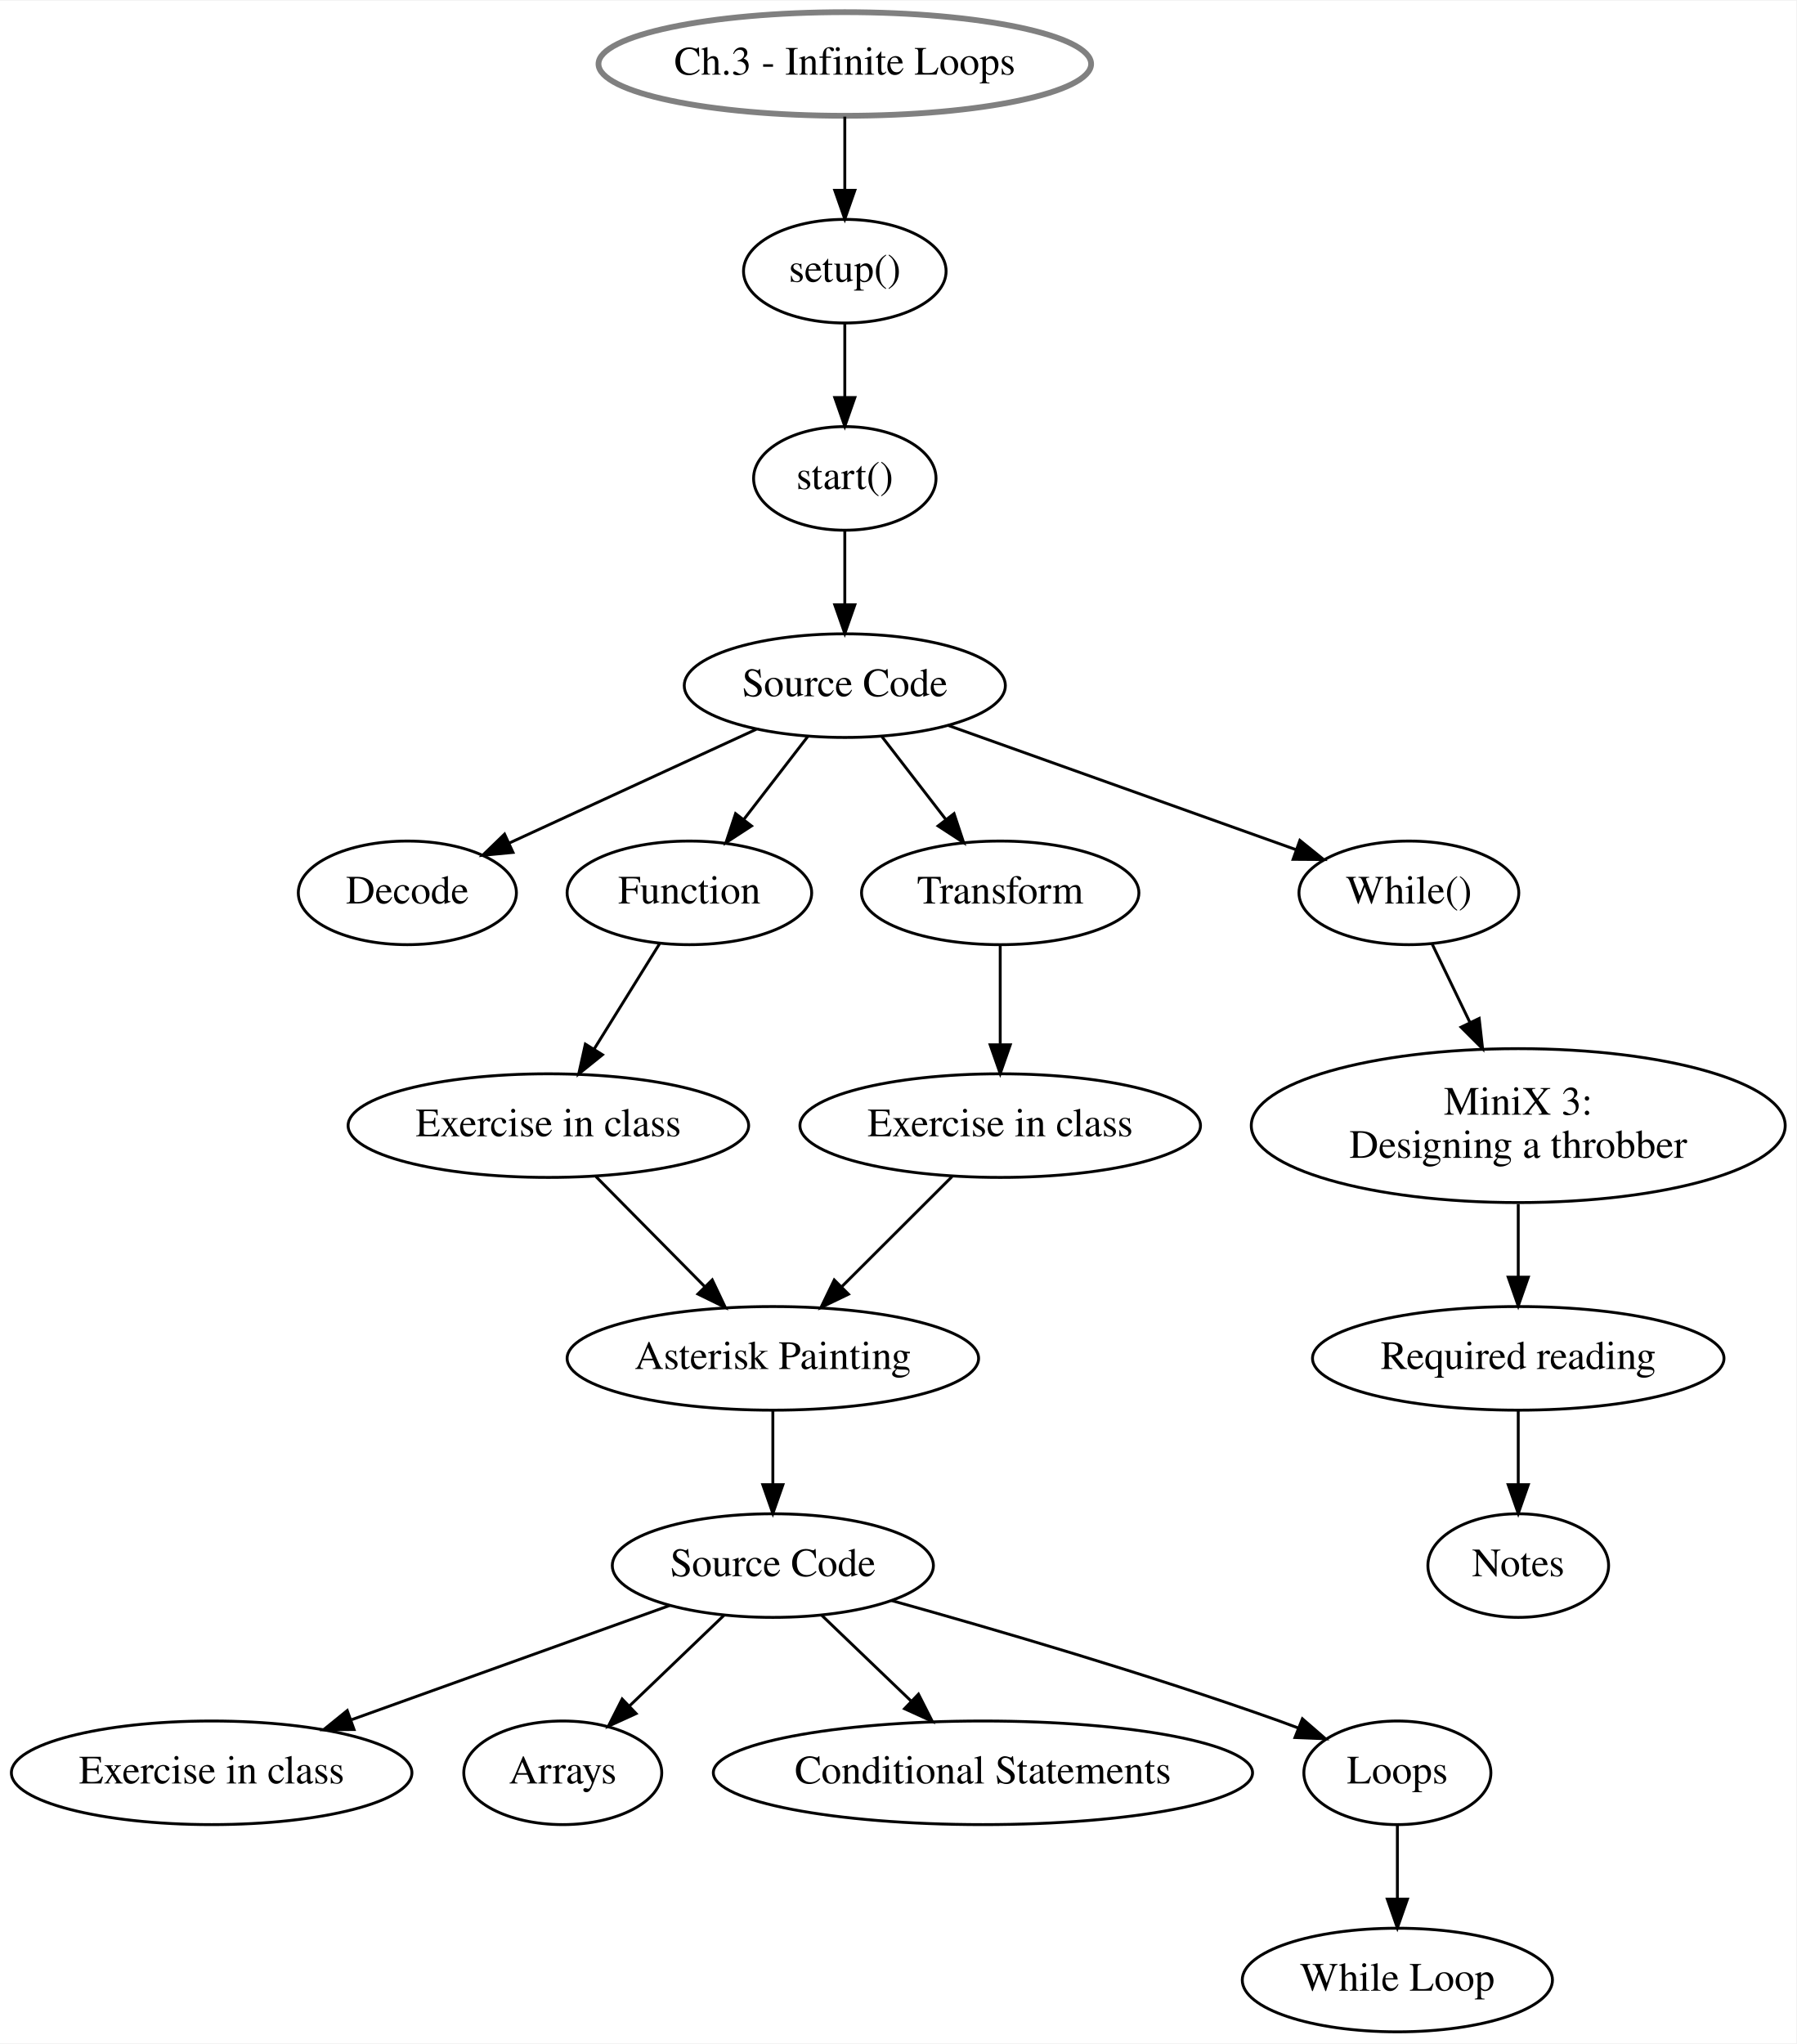
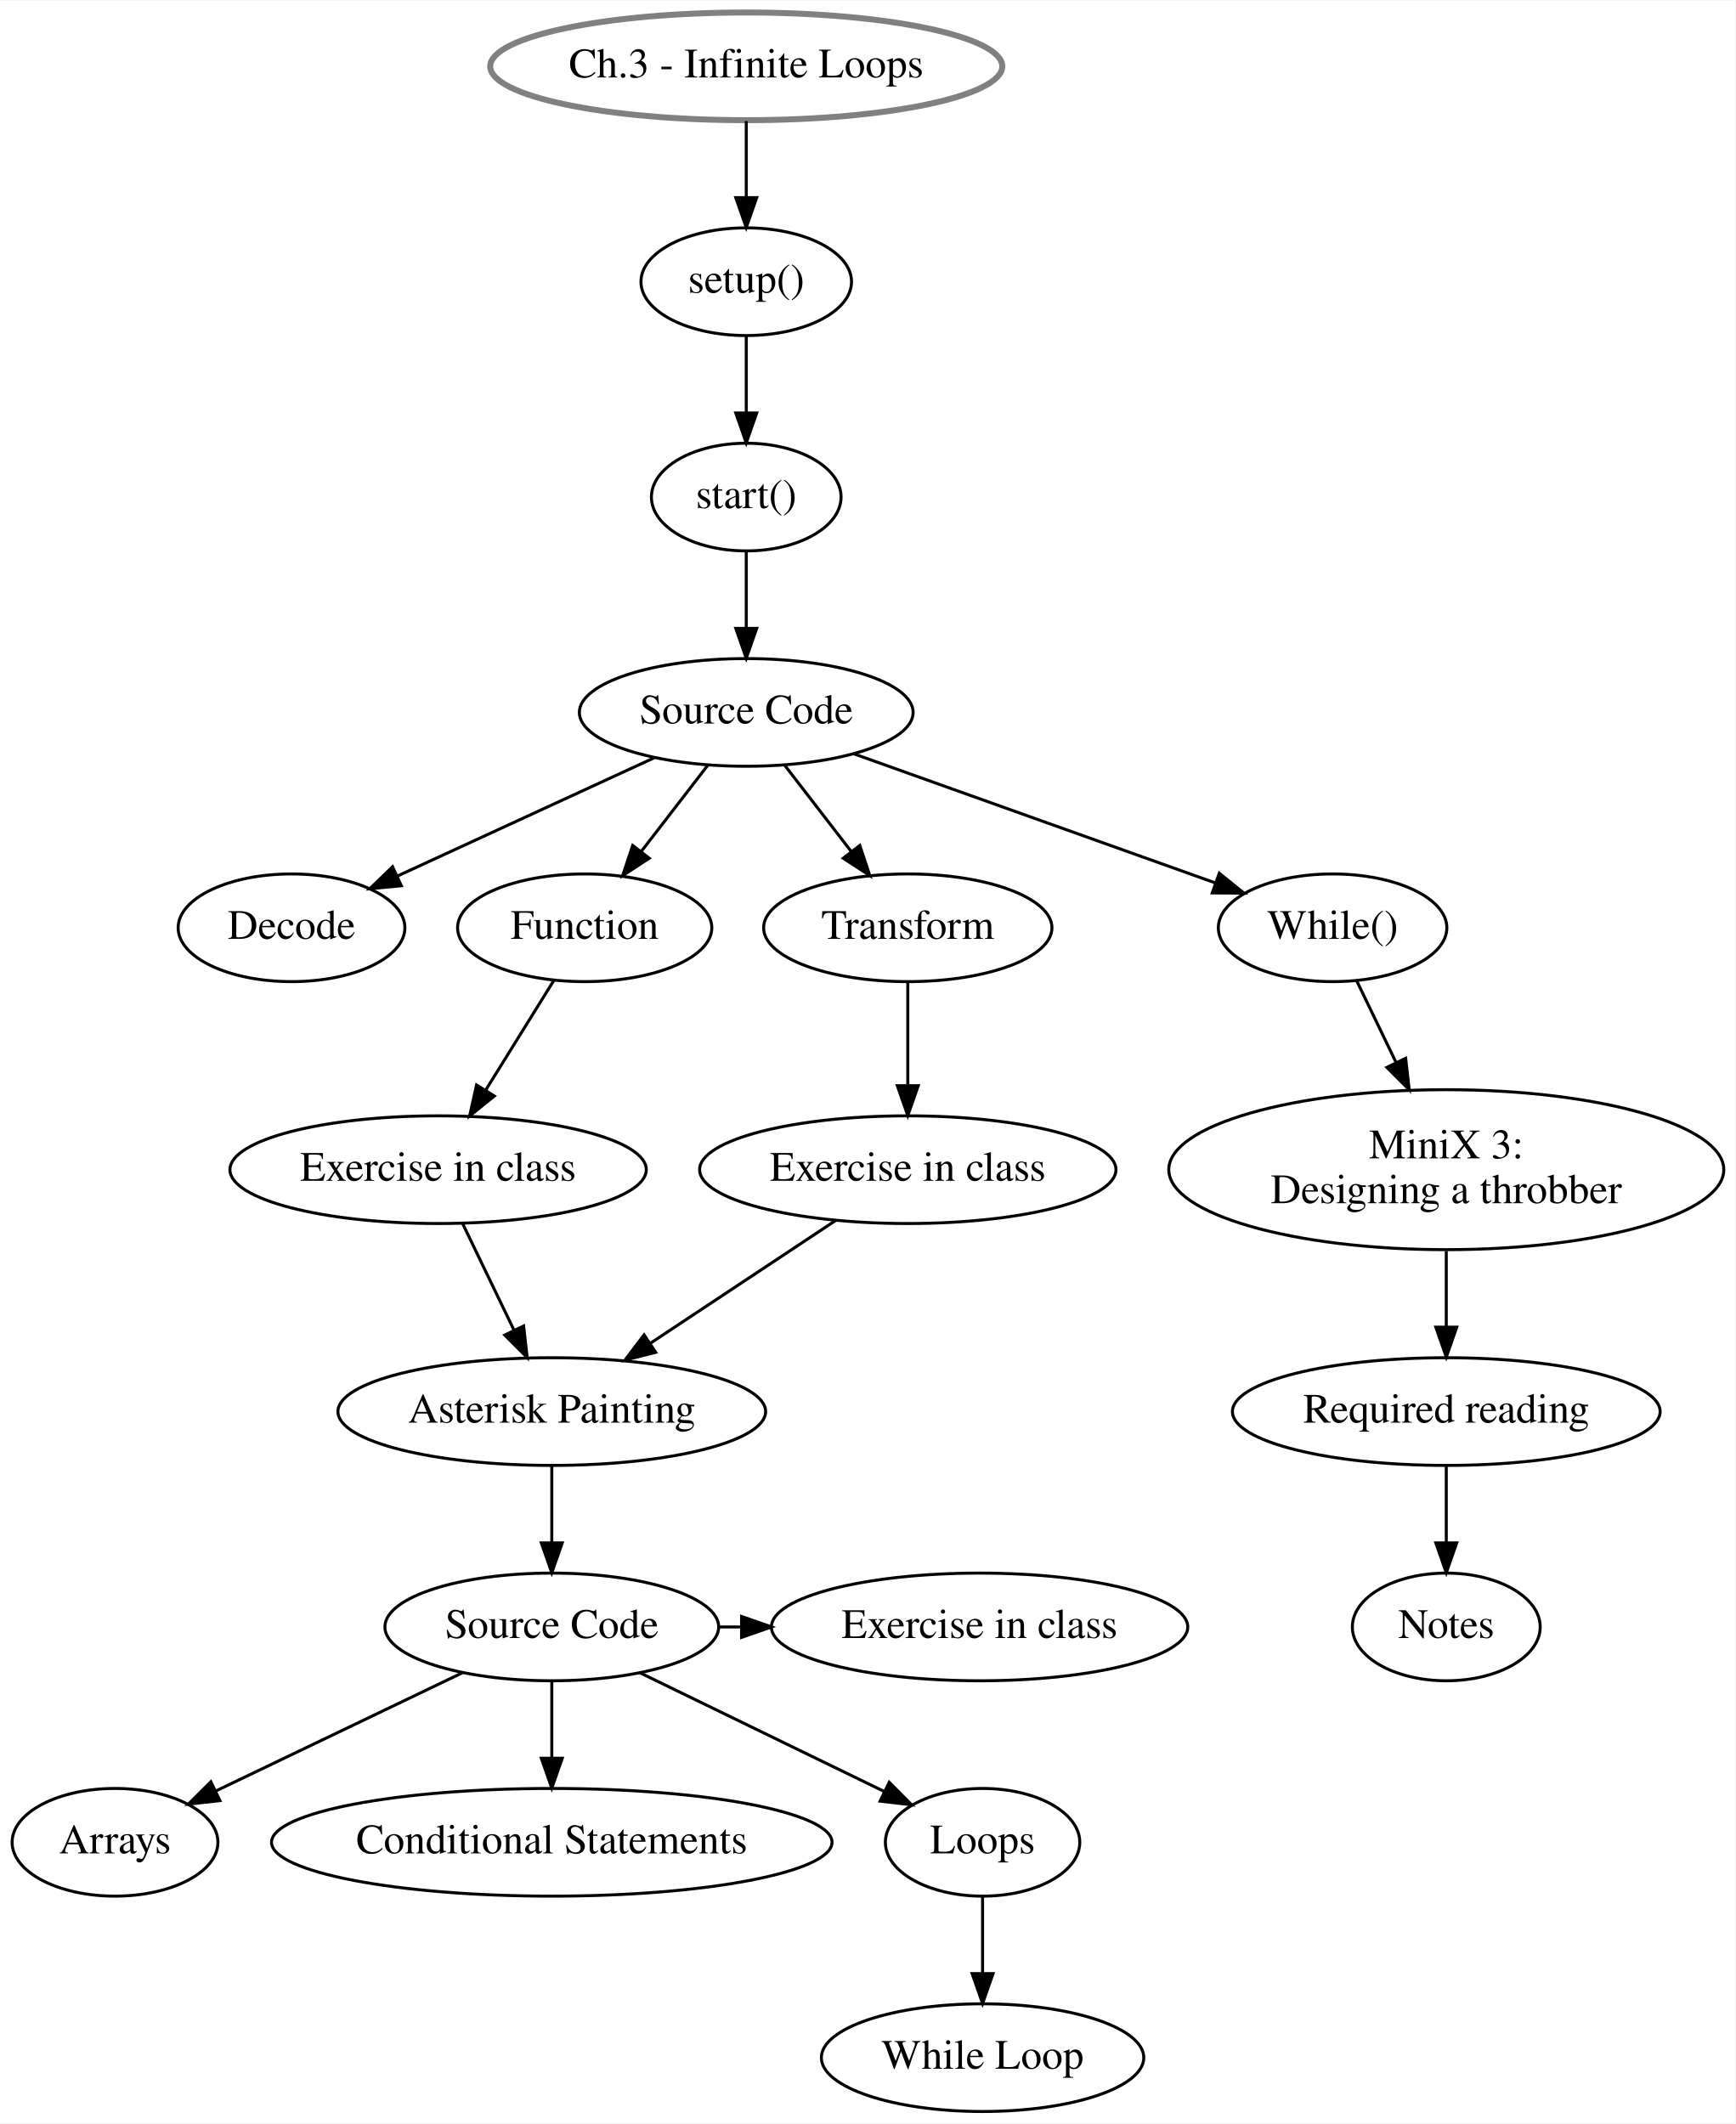
- <svg xmlns="http://www.w3.org/2000/svg" width="624pt" height="710pt" viewBox="0.00 0.00 624.17 709.74">
+ <svg xmlns="http://www.w3.org/2000/svg" width="580pt" height="710pt" viewBox="0.00 0.00 580.08 709.74">
  <g id="graph0" class="graph" transform="scale(1 1) rotate(0) translate(4 705.74)">
-     <polygon fill="white" stroke="none" points="-4,4 -4,-705.74 620.175,-705.74 620.175,4 -4,4" />
+     <polygon fill="white" stroke="none" points="-4,4 -4,-705.74 576.078,-705.74 576.078,4 -4,4" />
    <g id="node1" class="node">
-       <ellipse fill="none" stroke="grey" stroke-width="2" cx="289.544" cy="-683.74" rx="85.585" ry="18" />
-       <text text-anchor="middle" x="289.544" y="-680.04" font-family="Times,serif" font-size="14.00">Ch.3 - Infinite Loops</text>
+       <ellipse fill="none" stroke="grey" stroke-width="2" cx="245.447" cy="-683.74" rx="85.585" ry="18" />
+       <text text-anchor="middle" x="245.447" y="-680.04" font-family="Times,serif" font-size="14.00">Ch.3 - Infinite Loops</text>
    </g>
    <g id="node2" class="node">
-       <ellipse fill="none" stroke="black" cx="289.544" cy="-611.74" rx="35.194" ry="18" />
-       <text text-anchor="middle" x="289.544" y="-608.04" font-family="Times,serif" font-size="14.00">setup()</text>
+       <ellipse fill="none" stroke="black" cx="245.447" cy="-611.74" rx="35.194" ry="18" />
+       <text text-anchor="middle" x="245.447" y="-608.04" font-family="Times,serif" font-size="14.00">setup()</text>
    </g>
    <g id="edge1" class="edge">
-       <path fill="none" stroke="black" d="M289.544,-665.437C289.544,-657.723 289.544,-648.453 289.544,-639.853" />
-       <polygon fill="black" stroke="black" points="293.044,-639.844 289.544,-629.844 286.044,-639.844 293.044,-639.844" />
+       <path fill="none" stroke="black" d="M245.447,-665.437C245.447,-657.723 245.447,-648.453 245.447,-639.853" />
+       <polygon fill="black" stroke="black" points="248.947,-639.844 245.447,-629.844 241.947,-639.844 248.947,-639.844" />
    </g>
    <g id="node3" class="node">
-       <ellipse fill="none" stroke="black" cx="289.544" cy="-539.74" rx="31.695" ry="18" />
-       <text text-anchor="middle" x="289.544" y="-536.04" font-family="Times,serif" font-size="14.00">start()</text>
+       <ellipse fill="none" stroke="black" cx="245.447" cy="-539.74" rx="31.695" ry="18" />
+       <text text-anchor="middle" x="245.447" y="-536.04" font-family="Times,serif" font-size="14.00">start()</text>
    </g>
    <g id="edge2" class="edge">
-       <path fill="none" stroke="black" d="M289.544,-593.437C289.544,-585.723 289.544,-576.453 289.544,-567.853" />
-       <polygon fill="black" stroke="black" points="293.044,-567.844 289.544,-557.844 286.044,-567.844 293.044,-567.844" />
+       <path fill="none" stroke="black" d="M245.447,-593.437C245.447,-585.723 245.447,-576.453 245.447,-567.853" />
+       <polygon fill="black" stroke="black" points="248.947,-567.844 245.447,-557.844 241.947,-567.844 248.947,-567.844" />
    </g>
    <g id="node5" class="node">
-       <ellipse fill="none" stroke="black" cx="289.544" cy="-467.74" rx="55.79" ry="18" />
-       <text text-anchor="middle" x="289.544" y="-464.04" font-family="Times,serif" font-size="14.00">Source Code</text>
+       <ellipse fill="none" stroke="black" cx="245.447" cy="-467.74" rx="55.79" ry="18" />
+       <text text-anchor="middle" x="245.447" y="-464.04" font-family="Times,serif" font-size="14.00">Source Code</text>
    </g>
    <g id="edge3" class="edge">
-       <path fill="none" stroke="black" d="M289.544,-521.437C289.544,-513.723 289.544,-504.453 289.544,-495.853" />
-       <polygon fill="black" stroke="black" points="293.044,-495.844 289.544,-485.844 286.044,-495.844 293.044,-495.844" />
+       <path fill="none" stroke="black" d="M245.447,-521.437C245.447,-513.723 245.447,-504.453 245.447,-495.853" />
+       <polygon fill="black" stroke="black" points="248.947,-495.844 245.447,-485.844 241.947,-495.844 248.947,-495.844" />
    </g>
    <g id="node4" class="node">
-       <ellipse fill="none" stroke="black" cx="137.544" cy="-395.74" rx="37.894" ry="18" />
-       <text text-anchor="middle" x="137.544" y="-392.04" font-family="Times,serif" font-size="14.00">Decode</text>
+       <ellipse fill="none" stroke="black" cx="93.447" cy="-395.74" rx="37.894" ry="18" />
+       <text text-anchor="middle" x="93.447" y="-392.04" font-family="Times,serif" font-size="14.00">Decode</text>
    </g>
    <g id="edge4" class="edge">
-       <path fill="none" stroke="black" d="M258.784,-452.575C233.907,-441.118 198.861,-424.978 172.842,-412.996" />
-       <polygon fill="black" stroke="black" points="174.248,-409.79 163.701,-408.786 171.32,-416.148 174.248,-409.79" />
+       <path fill="none" stroke="black" d="M214.687,-452.575C189.81,-441.118 154.764,-424.978 128.745,-412.996" />
+       <polygon fill="black" stroke="black" points="130.151,-409.79 119.604,-408.786 127.223,-416.148 130.151,-409.79" />
    </g>
    <g id="node6" class="node">
-       <ellipse fill="none" stroke="black" cx="235.544" cy="-395.74" rx="42.494" ry="18" />
-       <text text-anchor="middle" x="235.544" y="-392.04" font-family="Times,serif" font-size="14.00">Function</text>
+       <ellipse fill="none" stroke="black" cx="191.447" cy="-395.74" rx="42.494" ry="18" />
+       <text text-anchor="middle" x="191.447" y="-392.04" font-family="Times,serif" font-size="14.00">Function</text>
    </g>
    <g id="edge5" class="edge">
-       <path fill="none" stroke="black" d="M276.747,-450.151C270.089,-441.521 261.82,-430.802 254.442,-421.237" />
-       <polygon fill="black" stroke="black" points="257.129,-418.99 248.249,-413.21 251.586,-423.266 257.129,-418.99" />
+       <path fill="none" stroke="black" d="M232.65,-450.151C225.992,-441.521 217.723,-430.802 210.345,-421.237" />
+       <polygon fill="black" stroke="black" points="213.032,-418.99 204.152,-413.21 207.489,-423.266 213.032,-418.99" />
    </g>
    <g id="node8" class="node">
-       <ellipse fill="none" stroke="black" cx="343.544" cy="-395.74" rx="48.192" ry="18" />
-       <text text-anchor="middle" x="343.544" y="-392.04" font-family="Times,serif" font-size="14.00">Transform</text>
+       <ellipse fill="none" stroke="black" cx="299.447" cy="-395.74" rx="48.192" ry="18" />
+       <text text-anchor="middle" x="299.447" y="-392.04" font-family="Times,serif" font-size="14.00">Transform</text>
    </g>
    <g id="edge7" class="edge">
-       <path fill="none" stroke="black" d="M302.341,-450.151C308.999,-441.521 317.267,-430.802 324.646,-421.237" />
-       <polygon fill="black" stroke="black" points="327.502,-423.266 330.838,-413.21 321.959,-418.99 327.502,-423.266" />
+       <path fill="none" stroke="black" d="M258.244,-450.151C264.902,-441.521 273.17,-430.802 280.549,-421.237" />
+       <polygon fill="black" stroke="black" points="283.405,-423.266 286.742,-413.21 277.862,-418.99 283.405,-423.266" />
    </g>
    <g id="node17" class="node">
-       <ellipse fill="none" stroke="black" cx="485.544" cy="-395.74" rx="38.194" ry="18" />
-       <text text-anchor="middle" x="485.544" y="-392.04" font-family="Times,serif" font-size="14.00">While()</text>
+       <ellipse fill="none" stroke="black" cx="441.447" cy="-395.74" rx="38.194" ry="18" />
+       <text text-anchor="middle" x="441.447" y="-392.04" font-family="Times,serif" font-size="14.00">While()</text>
    </g>
    <g id="edge17" class="edge">
-       <path fill="none" stroke="black" d="M325.493,-453.901C359.738,-441.671 411.155,-423.307 446.416,-410.714" />
-       <polygon fill="black" stroke="black" points="447.665,-413.985 455.905,-407.325 445.311,-407.393 447.665,-413.985" />
+       <path fill="none" stroke="black" d="M281.396,-453.901C315.641,-441.671 367.059,-423.307 402.319,-410.714" />
+       <polygon fill="black" stroke="black" points="403.568,-413.985 411.808,-407.325 401.214,-407.393 403.568,-413.985" />
    </g>
    <g id="node7" class="node">
-       <ellipse fill="none" stroke="black" cx="186.544" cy="-314.87" rx="69.588" ry="18" />
-       <text text-anchor="middle" x="186.544" y="-311.17" font-family="Times,serif" font-size="14.00">Exercise in class</text>
+       <ellipse fill="none" stroke="black" cx="142.447" cy="-314.87" rx="69.588" ry="18" />
+       <text text-anchor="middle" x="142.447" y="-311.17" font-family="Times,serif" font-size="14.00">Exercise in class</text>
    </g>
    <g id="edge6" class="edge">
-       <path fill="none" stroke="black" d="M225.152,-378.014C218.571,-367.42 209.928,-353.51 202.489,-341.536" />
-       <polygon fill="black" stroke="black" points="205.34,-339.491 197.089,-332.844 199.394,-343.185 205.34,-339.491" />
+       <path fill="none" stroke="black" d="M181.055,-378.014C174.474,-367.42 165.831,-353.51 158.393,-341.536" />
+       <polygon fill="black" stroke="black" points="161.243,-339.491 152.993,-332.844 155.297,-343.185 161.243,-339.491" />
    </g>
    <g id="node10" class="node">
-       <ellipse fill="none" stroke="black" cx="264.544" cy="-234" rx="71.487" ry="18" />
-       <text text-anchor="middle" x="264.544" y="-230.3" font-family="Times,serif" font-size="14.00">Asterisk Painting</text>
+       <ellipse fill="none" stroke="black" cx="180.447" cy="-234" rx="71.487" ry="18" />
+       <text text-anchor="middle" x="180.447" y="-230.3" font-family="Times,serif" font-size="14.00">Asterisk Painting</text>
    </g>
    <g id="edge9" class="edge">
-       <path fill="none" stroke="black" d="M203.086,-297.144C214.047,-286.06 228.6,-271.345 240.792,-259.016" />
-       <polygon fill="black" stroke="black" points="243.483,-261.274 248.026,-251.702 238.506,-256.351 243.483,-261.274" />
+       <path fill="none" stroke="black" d="M150.692,-296.756C155.672,-286.421 162.121,-273.036 167.742,-261.37" />
+       <polygon fill="black" stroke="black" points="171.03,-262.608 172.218,-252.08 164.724,-259.57 171.03,-262.608" />
    </g>
    <g id="node9" class="node">
-       <ellipse fill="none" stroke="black" cx="343.544" cy="-314.87" rx="69.588" ry="18" />
-       <text text-anchor="middle" x="343.544" y="-311.17" font-family="Times,serif" font-size="14.00">Exercise in class</text>
+       <ellipse fill="none" stroke="black" cx="299.447" cy="-314.87" rx="69.588" ry="18" />
+       <text text-anchor="middle" x="299.447" y="-311.17" font-family="Times,serif" font-size="14.00">Exercise in class</text>
    </g>
    <g id="edge8" class="edge">
-       <path fill="none" stroke="black" d="M343.544,-377.626C343.544,-367.601 343.544,-354.706 343.544,-343.295" />
-       <polygon fill="black" stroke="black" points="347.044,-342.95 343.544,-332.95 340.044,-342.95 347.044,-342.95" />
+       <path fill="none" stroke="black" d="M299.447,-377.626C299.447,-367.601 299.447,-354.706 299.447,-343.295" />
+       <polygon fill="black" stroke="black" points="302.947,-342.95 299.447,-332.95 295.947,-342.95 302.947,-342.95" />
    </g>
    <g id="edge10" class="edge">
-       <path fill="none" stroke="black" d="M326.79,-297.144C315.688,-286.06 300.949,-271.345 288.6,-259.016" />
-       <polygon fill="black" stroke="black" points="290.823,-256.291 281.274,-251.702 285.878,-261.244 290.823,-256.291" />
+       <path fill="none" stroke="black" d="M275.366,-297.91C257.499,-286.068 232.934,-269.787 213.271,-256.755" />
+       <polygon fill="black" stroke="black" points="215.17,-253.815 204.901,-251.207 211.303,-259.649 215.17,-253.815" />
    </g>
    <g id="node11" class="node">
-       <ellipse fill="none" stroke="black" cx="264.544" cy="-162" rx="55.79" ry="18" />
-       <text text-anchor="middle" x="264.544" y="-158.3" font-family="Times,serif" font-size="14.00">Source Code</text>
+       <ellipse fill="none" stroke="black" cx="180.447" cy="-162" rx="55.79" ry="18" />
+       <text text-anchor="middle" x="180.447" y="-158.3" font-family="Times,serif" font-size="14.00">Source Code</text>
    </g>
    <g id="edge11" class="edge">
-       <path fill="none" stroke="black" d="M264.544,-215.697C264.544,-207.983 264.544,-198.712 264.544,-190.112" />
-       <polygon fill="black" stroke="black" points="268.044,-190.104 264.544,-180.104 261.044,-190.104 268.044,-190.104" />
+       <path fill="none" stroke="black" d="M180.447,-215.697C180.447,-207.983 180.447,-198.712 180.447,-190.112" />
+       <polygon fill="black" stroke="black" points="183.947,-190.104 180.447,-180.104 176.947,-190.104 183.947,-190.104" />
    </g>
    <g id="node12" class="node">
-       <ellipse fill="none" stroke="black" cx="69.544" cy="-90" rx="69.588" ry="18" />
-       <text text-anchor="middle" x="69.544" y="-86.3" font-family="Times,serif" font-size="14.00">Exercise in class</text>
+       <ellipse fill="none" stroke="black" cx="323.447" cy="-162" rx="69.588" ry="18" />
+       <text text-anchor="middle" x="323.447" y="-158.3" font-family="Times,serif" font-size="14.00">Exercise in class</text>
    </g>
    <g id="edge12" class="edge">
-       <path fill="none" stroke="black" d="M228.778,-148.161C197.755,-137.025 152.568,-120.804 118.248,-108.484" />
-       <polygon fill="black" stroke="black" points="119.021,-105.042 108.427,-104.958 116.656,-111.631 119.021,-105.042" />
+       <path fill="none" stroke="black" d="M236.586,-162C239.019,-162 241.452,-162 243.886,-162" />
+       <polygon fill="black" stroke="black" points="243.89,-165.5 253.89,-162 243.89,-158.5 243.89,-165.5" />
    </g>
    <g id="node13" class="node">
-       <ellipse fill="none" stroke="black" cx="191.544" cy="-90" rx="34.394" ry="18" />
-       <text text-anchor="middle" x="191.544" y="-86.3" font-family="Times,serif" font-size="14.00">Arrays</text>
+       <ellipse fill="none" stroke="black" cx="34.447" cy="-90" rx="34.394" ry="18" />
+       <text text-anchor="middle" x="34.447" y="-86.3" font-family="Times,serif" font-size="14.00">Arrays</text>
    </g>
    <g id="edge13" class="edge">
-       <path fill="none" stroke="black" d="M247.613,-144.765C237.852,-135.405 225.44,-123.503 214.776,-113.278" />
-       <polygon fill="black" stroke="black" points="217.024,-110.584 207.384,-106.189 212.179,-115.636 217.024,-110.584" />
+       <path fill="none" stroke="black" d="M150.549,-146.666C126.581,-135.174 92.955,-119.052 68.056,-107.114" />
+       <polygon fill="black" stroke="black" points="69.51,-103.929 58.979,-102.762 66.483,-110.241 69.51,-103.929" />
    </g>
    <g id="node14" class="node">
-       <ellipse fill="none" stroke="black" cx="337.544" cy="-90" rx="93.683" ry="18" />
-       <text text-anchor="middle" x="337.544" y="-86.3" font-family="Times,serif" font-size="14.00">Conditional Statements</text>
+       <ellipse fill="none" stroke="black" cx="180.447" cy="-90" rx="93.683" ry="18" />
+       <text text-anchor="middle" x="180.447" y="-86.3" font-family="Times,serif" font-size="14.00">Conditional Statements</text>
    </g>
    <g id="edge14" class="edge">
-       <path fill="none" stroke="black" d="M281.475,-144.765C290.671,-135.946 302.221,-124.871 312.444,-115.068" />
-       <polygon fill="black" stroke="black" points="315.147,-117.326 319.942,-107.878 310.302,-112.273 315.147,-117.326" />
+       <path fill="none" stroke="black" d="M180.447,-143.697C180.447,-135.983 180.447,-126.712 180.447,-118.112" />
+       <polygon fill="black" stroke="black" points="183.947,-118.104 180.447,-108.104 176.947,-118.104 183.947,-118.104" />
    </g>
    <g id="node15" class="node">
-       <ellipse fill="none" stroke="black" cx="481.544" cy="-90" rx="32.494" ry="18" />
-       <text text-anchor="middle" x="481.544" y="-86.3" font-family="Times,serif" font-size="14.00">Loops</text>
+       <ellipse fill="none" stroke="black" cx="324.447" cy="-90" rx="32.494" ry="18" />
+       <text text-anchor="middle" x="324.447" y="-86.3" font-family="Times,serif" font-size="14.00">Loops</text>
    </g>
    <g id="edge15" class="edge">
-       <path fill="none" stroke="black" d="M305.82,-149.839C341.731,-139.828 395.011,-124.249 440.544,-108 442.667,-107.242 444.84,-106.436 447.023,-105.602" />
-       <polygon fill="black" stroke="black" points="448.537,-108.767 456.547,-101.832 445.961,-102.258 448.537,-108.767" />
+       <path fill="none" stroke="black" d="M209.935,-146.666C233.616,-135.154 266.856,-118.996 291.426,-107.052" />
+       <polygon fill="black" stroke="black" points="293.246,-110.059 300.71,-102.539 290.186,-103.763 293.246,-110.059" />
    </g>
    <g id="node16" class="node">
-       <ellipse fill="none" stroke="black" cx="481.544" cy="-18" rx="53.891" ry="18" />
-       <text text-anchor="middle" x="481.544" y="-14.3" font-family="Times,serif" font-size="14.00">While Loop</text>
+       <ellipse fill="none" stroke="black" cx="324.447" cy="-18" rx="53.891" ry="18" />
+       <text text-anchor="middle" x="324.447" y="-14.3" font-family="Times,serif" font-size="14.00">While Loop</text>
    </g>
    <g id="edge16" class="edge">
-       <path fill="none" stroke="black" d="M481.544,-71.697C481.544,-63.983 481.544,-54.712 481.544,-46.112" />
-       <polygon fill="black" stroke="black" points="485.044,-46.104 481.544,-36.104 478.044,-46.104 485.044,-46.104" />
+       <path fill="none" stroke="black" d="M324.447,-71.697C324.447,-63.983 324.447,-54.712 324.447,-46.112" />
+       <polygon fill="black" stroke="black" points="327.947,-46.104 324.447,-36.104 320.947,-46.104 327.947,-46.104" />
    </g>
    <g id="node18" class="node">
-       <ellipse fill="none" stroke="black" cx="523.544" cy="-314.87" rx="92.762" ry="26.741" />
-       <text text-anchor="middle" x="523.544" y="-318.67" font-family="Times,serif" font-size="14.00">MiniX 3: </text>
-       <text text-anchor="middle" x="523.544" y="-303.67" font-family="Times,serif" font-size="14.00">Designing a throbber</text>
+       <ellipse fill="none" stroke="black" cx="479.447" cy="-314.87" rx="92.762" ry="26.741" />
+       <text text-anchor="middle" x="479.447" y="-318.67" font-family="Times,serif" font-size="14.00">MiniX 3: </text>
+       <text text-anchor="middle" x="479.447" y="-303.67" font-family="Times,serif" font-size="14.00">Designing a throbber</text>
    </g>
    <g id="edge18" class="edge">
-       <path fill="none" stroke="black" d="M493.603,-378.014C497.426,-370.078 502.146,-360.281 506.699,-350.831" />
-       <polygon fill="black" stroke="black" points="509.97,-352.107 511.157,-341.579 503.663,-349.069 509.97,-352.107" />
+       <path fill="none" stroke="black" d="M449.506,-378.014C453.329,-370.078 458.049,-360.281 462.602,-350.831" />
+       <polygon fill="black" stroke="black" points="465.873,-352.107 467.06,-341.579 459.566,-349.069 465.873,-352.107" />
    </g>
    <g id="node19" class="node">
-       <ellipse fill="none" stroke="black" cx="523.544" cy="-234" rx="71.487" ry="18" />
-       <text text-anchor="middle" x="523.544" y="-230.3" font-family="Times,serif" font-size="14.00">Required reading</text>
+       <ellipse fill="none" stroke="black" cx="479.447" cy="-234" rx="71.487" ry="18" />
+       <text text-anchor="middle" x="479.447" y="-230.3" font-family="Times,serif" font-size="14.00">Required reading</text>
    </g>
    <g id="edge19" class="edge">
-       <path fill="none" stroke="black" d="M523.544,-287.607C523.544,-279.506 523.544,-270.568 523.544,-262.392" />
-       <polygon fill="black" stroke="black" points="527.044,-262.22 523.544,-252.22 520.044,-262.22 527.044,-262.22" />
+       <path fill="none" stroke="black" d="M479.447,-287.607C479.447,-279.506 479.447,-270.568 479.447,-262.392" />
+       <polygon fill="black" stroke="black" points="482.947,-262.22 479.447,-252.22 475.947,-262.22 482.947,-262.22" />
    </g>
    <g id="node20" class="node">
-       <ellipse fill="none" stroke="black" cx="523.544" cy="-162" rx="31.396" ry="18" />
-       <text text-anchor="middle" x="523.544" y="-158.3" font-family="Times,serif" font-size="14.00">Notes</text>
+       <ellipse fill="none" stroke="black" cx="479.447" cy="-162" rx="31.396" ry="18" />
+       <text text-anchor="middle" x="479.447" y="-158.3" font-family="Times,serif" font-size="14.00">Notes</text>
    </g>
    <g id="edge20" class="edge">
-       <path fill="none" stroke="black" d="M523.544,-215.697C523.544,-207.983 523.544,-198.712 523.544,-190.112" />
-       <polygon fill="black" stroke="black" points="527.044,-190.104 523.544,-180.104 520.044,-190.104 527.044,-190.104" />
+       <path fill="none" stroke="black" d="M479.447,-215.697C479.447,-207.983 479.447,-198.712 479.447,-190.112" />
+       <polygon fill="black" stroke="black" points="482.947,-190.104 479.447,-180.104 475.947,-190.104 482.947,-190.104" />
    </g>
  </g>
</svg>
